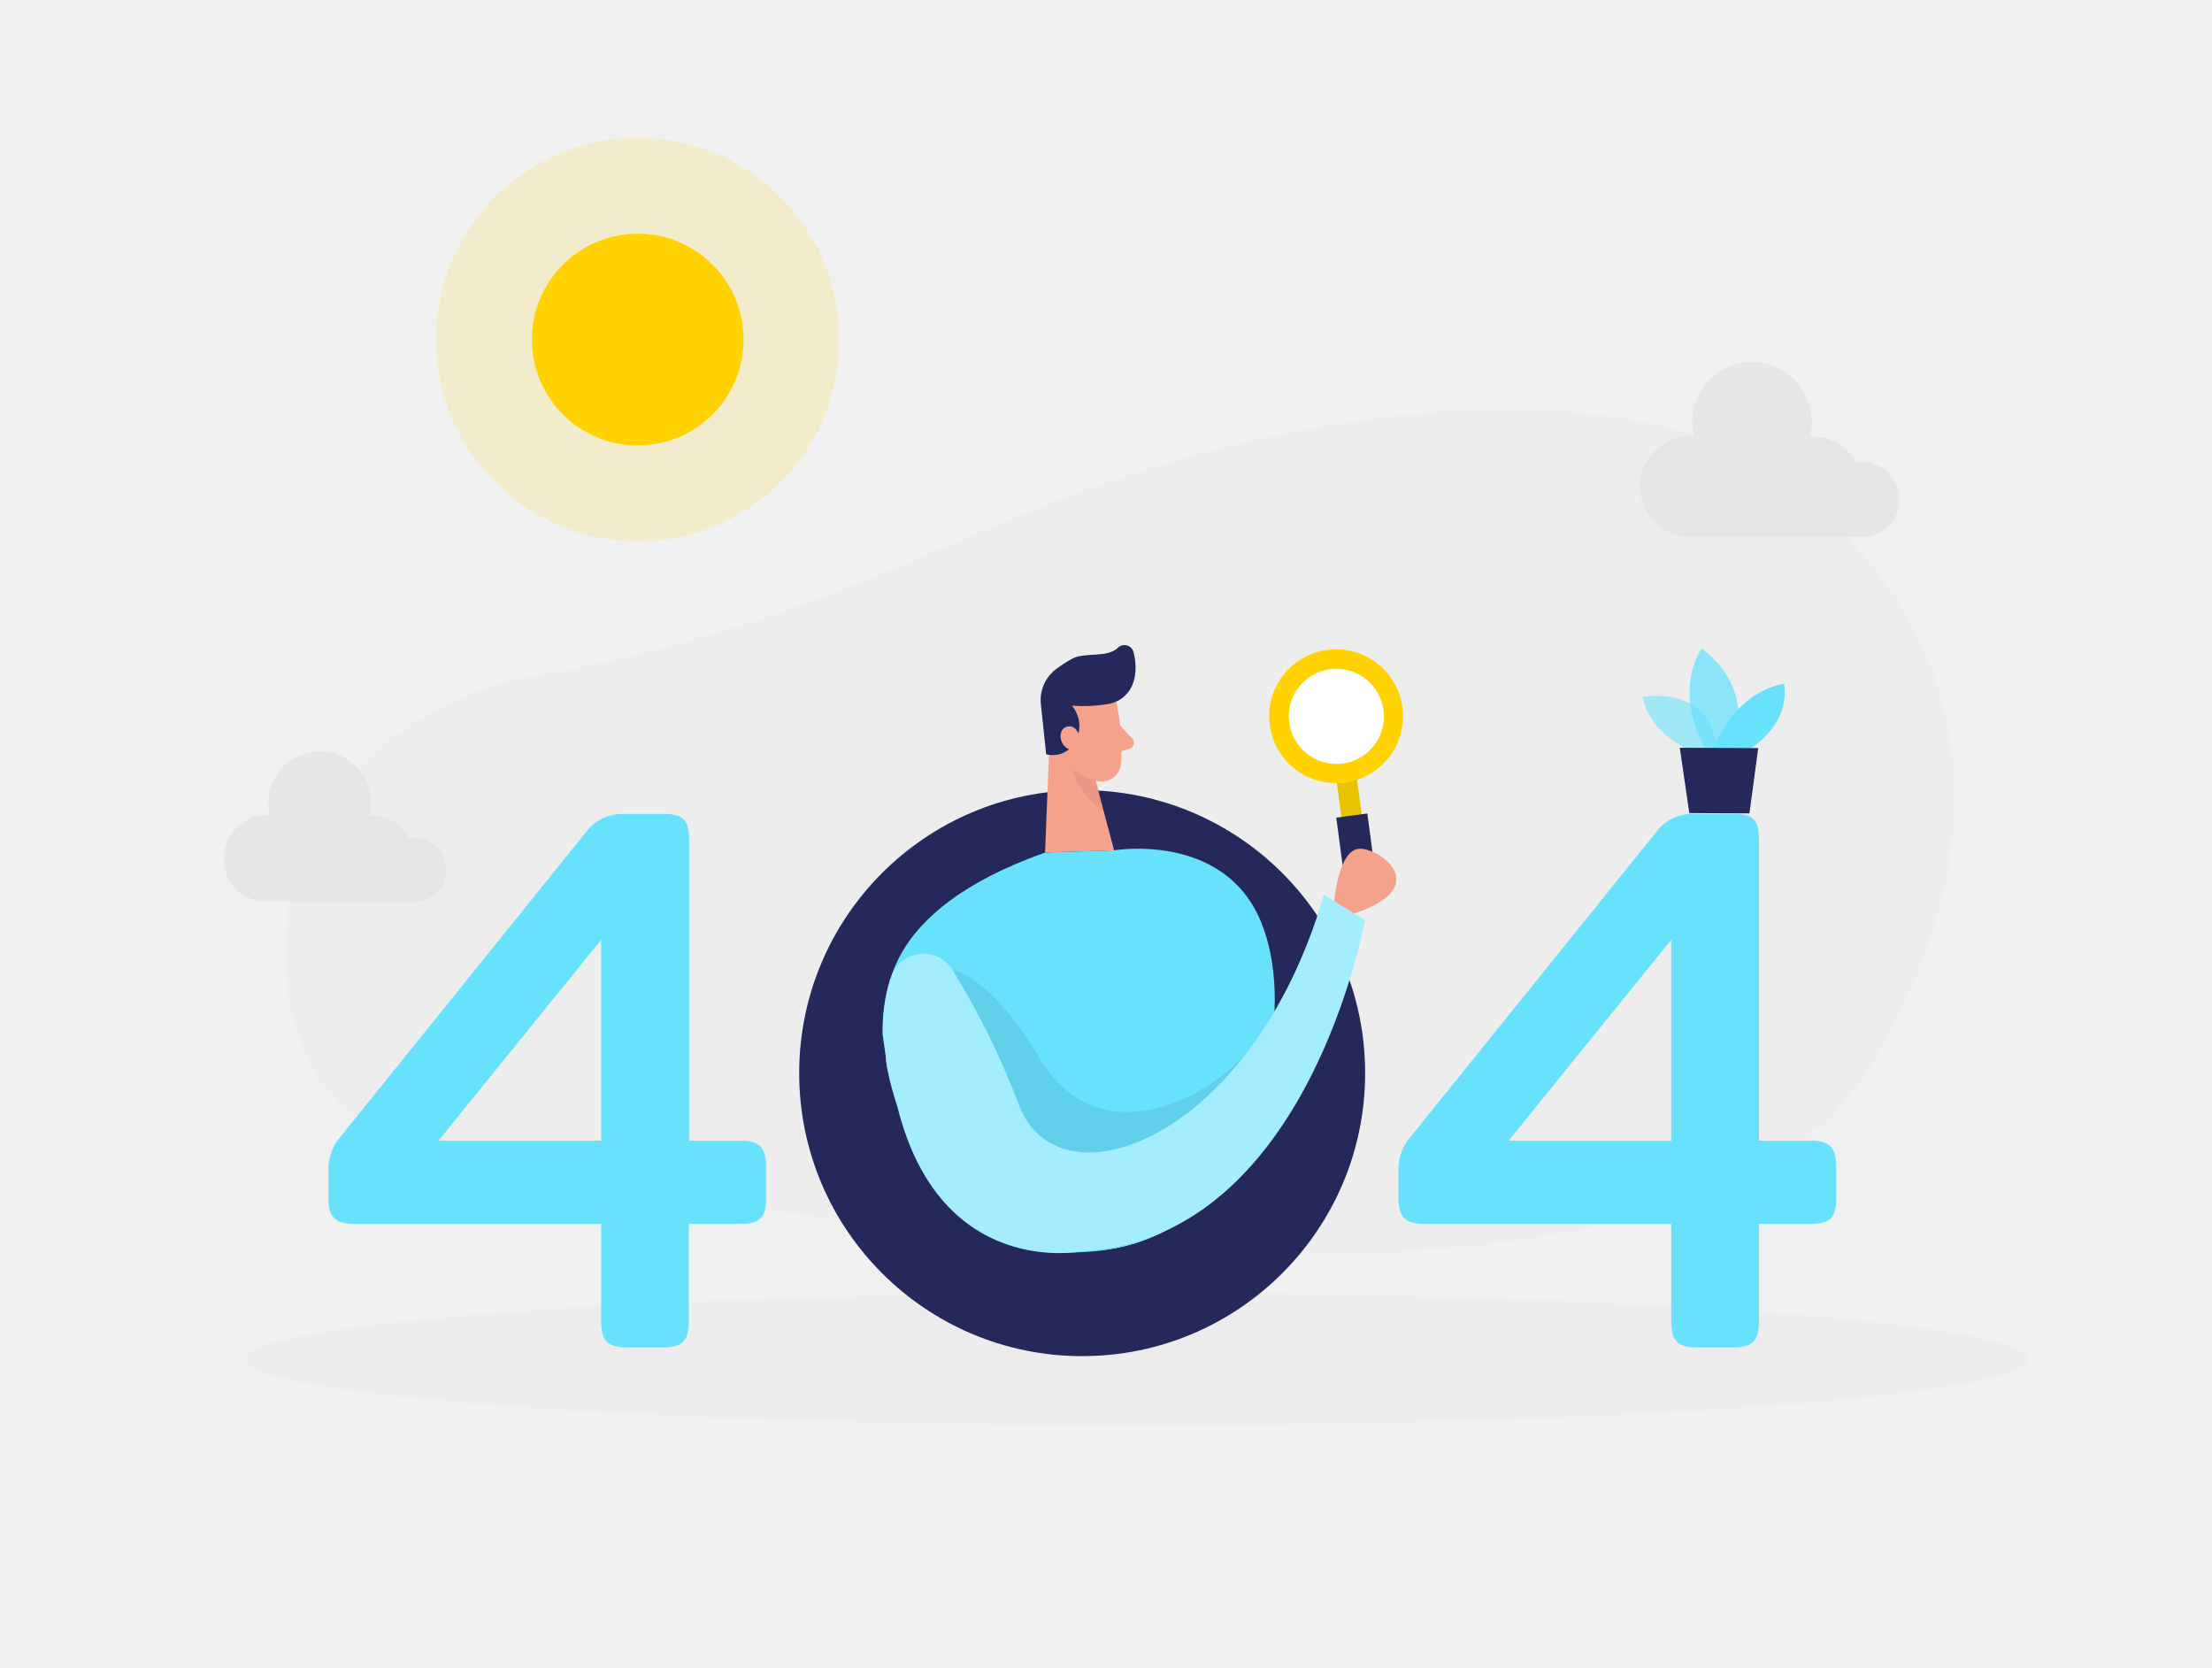
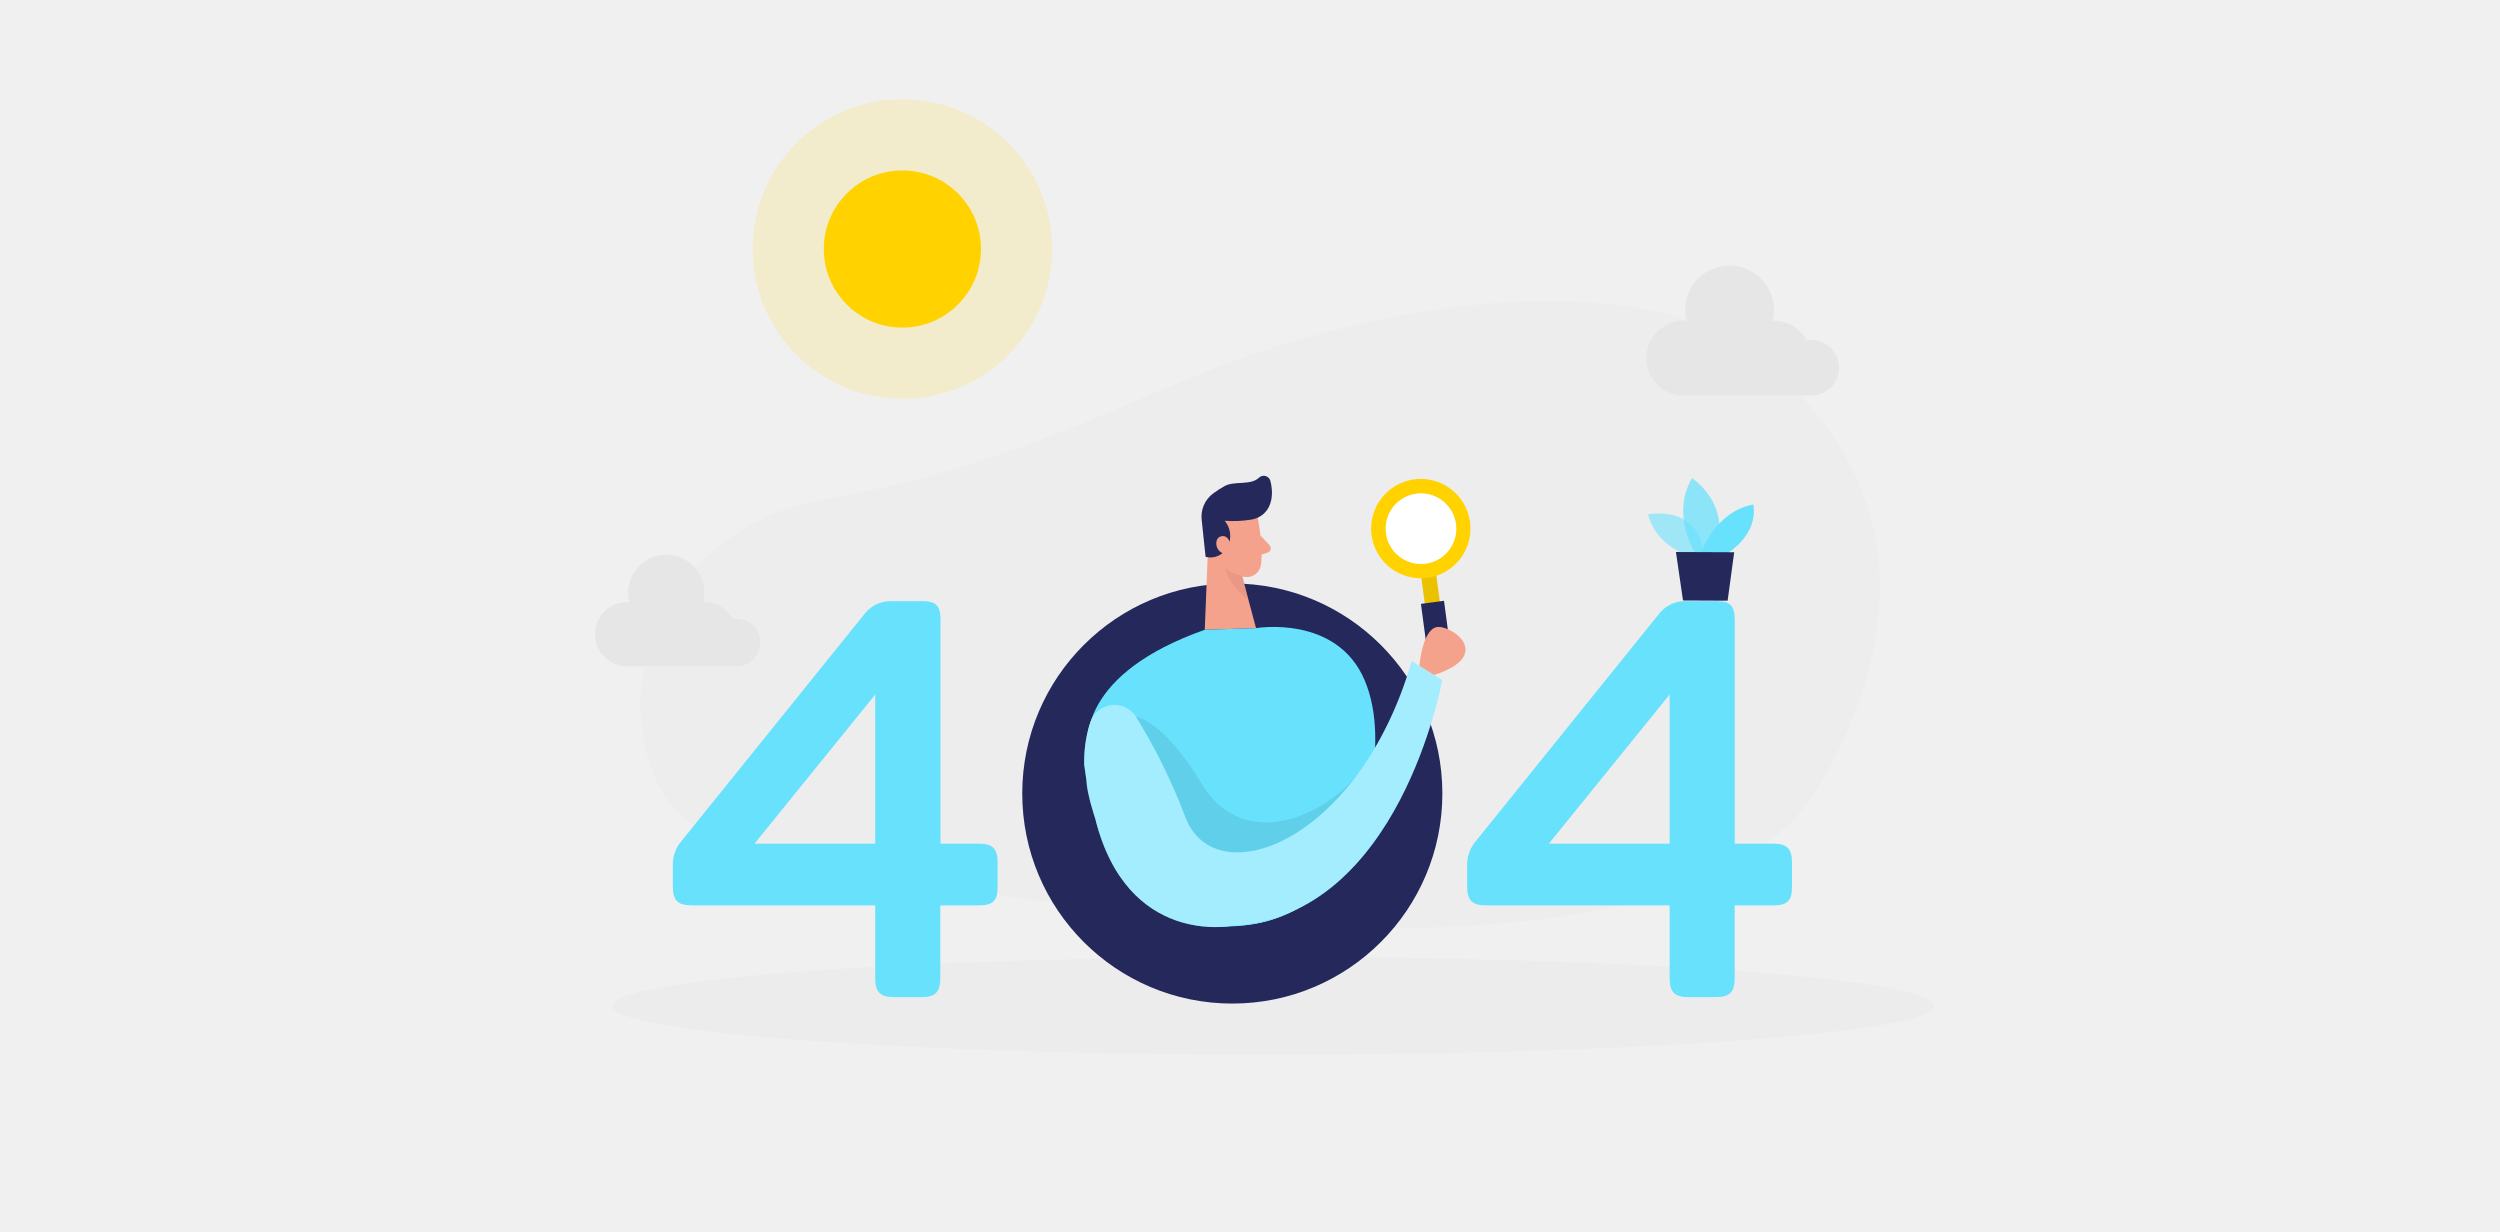
- <svg xmlns="http://www.w3.org/2000/svg" id="Layer_1" data-name="Layer 1" viewBox="0 0 400 300" width="406" height="306" class="illustration styles_illustrationTablet__1DWOa">
+ <svg xmlns="http://www.w3.org/2000/svg" id="Layer_1" data-name="Layer 1" viewBox="0 0 400 300" width="406" height="200" class="illustration styles_illustrationTablet__1DWOa">
  <path d="M95.85,121.73c-27.66,4.91-47.21,29-44,55.43,1.71,14,8.64,26.43,26.47,30,47.3,9.51,225.85,45.31,260.93-16.72,27.35-48.34,11.05-81.81-14.35-102.76s-78-16.6-121.53-2.26C171,96.11,146.93,112.65,95.85,121.73Z" fill="#e6e6e6" opacity="0.3" />
  <ellipse cx="205.6" cy="245.02" rx="161.02" ry="11.9" fill="#e6e6e6" opacity="0.45" />
  <circle cx="115.32" cy="60.66" r="19.14" fill="#ffd200" />
  <circle cx="115.32" cy="60.66" r="36.49" fill="#ffd200" opacity="0.15" />
  <circle cx="195.69" cy="193.3" r="51.17" fill="#24285b" />
  <circle cx="195.69" cy="193.3" r="32.21" fill="#fff" />
  <path d="M133.91,205.51c3.39,0,4.61,1.22,4.61,4.6v5.83c0,3.39-1,4.61-4.61,4.61h-9.35V238.3c0,3.38-1.22,4.6-4.61,4.6h-6.64c-3.38,0-4.6-1.22-4.6-4.6V220.55H64c-3.38,0-4.6-1.22-4.6-4.61v-4.88A9,9,0,0,1,61,205.51l45-55.83a8.07,8.07,0,0,1,6.5-3.25H120c3.39,0,4.61.95,4.61,4.61v54.47Zm-25.2-36.32L79.3,205.51h29.41Z" fill="#68e1fd" />
  <path d="M327.42,205.51c3.39,0,4.61,1.22,4.61,4.6v5.83c0,3.39-.95,4.61-4.61,4.61h-9.35V238.3c0,3.38-1.22,4.6-4.61,4.6h-6.64c-3.38,0-4.6-1.22-4.6-4.6V220.55H257.5c-3.38,0-4.6-1.22-4.6-4.61v-4.88a9,9,0,0,1,1.62-5.55l45-55.83a8.07,8.07,0,0,1,6.5-3.25h7.45c3.39,0,4.61.95,4.61,4.61v54.47Zm-25.2-36.32-29.41,36.32h29.41Z" fill="#68e1fd" />
  <path d="M307.35,135.53s-8.51-2.32-10.36-10.25c0,0,13.19-2.66,13.57,10.95Z" fill="#68e1fd" opacity="0.58" />
  <path d="M308.4,134.69s-5.95-9.41-.72-18.2c0,0,10,6.37,5.58,18.22Z" fill="#68e1fd" opacity="0.73" />
  <path d="M309.93,134.7s3.14-9.94,12.65-11.82c0,0,1.78,6.45-6.16,11.84Z" fill="#68e1fd" />
  <polygon points="303.76 134.47 305.48 146.28 316.35 146.33 317.95 134.53 303.76 134.47" fill="#24285b" />
  <path d="M201.88,126.11s1.4,6.75.79,11.43a3.46,3.46,0,0,1-3.91,3c-2.35-.34-5.43-1.48-6.62-5l-2.76-5.75a6.21,6.21,0,0,1,1.93-6.9C194.85,119.63,201.23,122,201.88,126.11Z" fill="#f4a28c" />
  <polygon points="189.88 130.8 188.98 153.41 201.47 153.01 197.11 136.72 189.88 130.8" fill="#f4a28c" />
  <path d="M200.21,126.59a27.36,27.36,0,0,1-6.37.27,5.76,5.76,0,0,1,.74,6.27,4.68,4.68,0,0,1-5.4,2.52l-.93-8.82a7,7,0,0,1,2.8-6.64,24.34,24.34,0,0,1,2.77-1.79c2.41-1.32,6.32-.07,8.39-2.05a1.67,1.67,0,0,1,2.75.78c.72,2.63.74,6.9-2.71,8.79A6.36,6.36,0,0,1,200.21,126.59Z" fill="#24285b" />
  <path d="M195.29,132.84s-.36-2.64-2.32-2.2-1.46,4.25,1.28,4.28Z" fill="#f4a28c" />
  <path d="M202.54,130.41l2.23,2.41a1.11,1.11,0,0,1-.49,1.81l-2.56.8Z" fill="#f4a28c" />
  <path d="M198.22,140.25a8.24,8.24,0,0,1-4.3-1.92s.66,4.09,5.66,7.61Z" fill="#ce8172" opacity="0.31" />
  <path d="M189,153.41l12.49-.4s19.62-3.33,26.43,12.67S226,204.29,226,204.29,218.9,228.16,189,225.52c0,0-24.87-1.44-27.68-35.53a33.25,33.25,0,0,0-.68-4.42C159.5,180.24,158.84,164.07,189,153.41Z" fill="#68e1fd" />
  <path d="M172.27,174.65s6.66.73,15.91,16.22,27.41,9.81,37.65-1.65l-19,25.14-21.28-1.71-11.57-30.8Z" opacity="0.08" />
  <rect x="242.24" y="139" width="3.69" height="10.74" transform="translate(-16.97 33.59) rotate(-7.61)" fill="#ffd200" />
  <rect x="242.24" y="139" width="3.69" height="10.74" transform="translate(-16.97 33.59) rotate(-7.61)" opacity="0.08" />
  <rect x="242.52" y="146.67" width="5.67" height="13.79" transform="translate(-18.17 33.84) rotate(-7.61)" fill="#24285b" />
  <path d="M240,116.77a12.1,12.1,0,1,0,13.6,10.39A12.1,12.1,0,0,0,240,116.77Zm2.74,20.46a8.55,8.55,0,1,1,7.33-9.6A8.56,8.56,0,0,1,242.78,137.23Z" fill="#ffd200" />
  <circle cx="241.67" cy="128.8" r="8.59" fill="#fff" />
  <path d="M161,176.33a6.18,6.18,0,0,1,11.25-1.68,141.62,141.62,0,0,1,12,24.39c7.15,19.06,42.21,6.49,55.15-37.95l7.38,4.59s-10.18,57.72-51.16,59.84c0,0-25.58,5.18-33.35-26.21,0,0-2-5.91-2.12-9.25l-.54-3.76a31.69,31.69,0,0,1,1.32-9.87Z" fill="#68e1fd" />
  <path d="M161,176.33a6.18,6.18,0,0,1,11.25-1.68,141.62,141.62,0,0,1,12,24.39c7.15,19.06,42.21,6.49,55.15-37.95l7.38,4.59s-10.18,57.72-51.16,59.84c0,0-25.58,5.18-33.35-26.21,0,0-2-5.91-2.12-9.25l-.54-3.76a31.69,31.69,0,0,1,1.32-9.87Z" fill="#fff" opacity="0.39" />
  <path d="M241.27,162.21s.75-9.51,4.67-9.49,13.13,7.06-1.09,11.71Z" fill="#f4a28c" />
  <path d="M343.49,89.6a6.76,6.76,0,0,0-6.76-6.76,6.59,6.59,0,0,0-1.09.09,9.1,9.1,0,0,0-8-4.8l-.33,0a10.82,10.82,0,1,0-21,0l-.33,0a9.12,9.12,0,1,0,0,18.23h31.63V96.3A6.77,6.77,0,0,0,343.49,89.6Z" fill="#e6e6e6" />
  <path d="M80.7,156.51a5.8,5.8,0,0,0-5.8-5.8,7,7,0,0,0-.93.08,7.81,7.81,0,0,0-6.89-4.11H66.8a9.28,9.28,0,1,0-18,0h-.28a7.82,7.82,0,1,0,0,15.63H75.65v-.05A5.81,5.81,0,0,0,80.7,156.51Z" fill="#e6e6e6" />
</svg>
